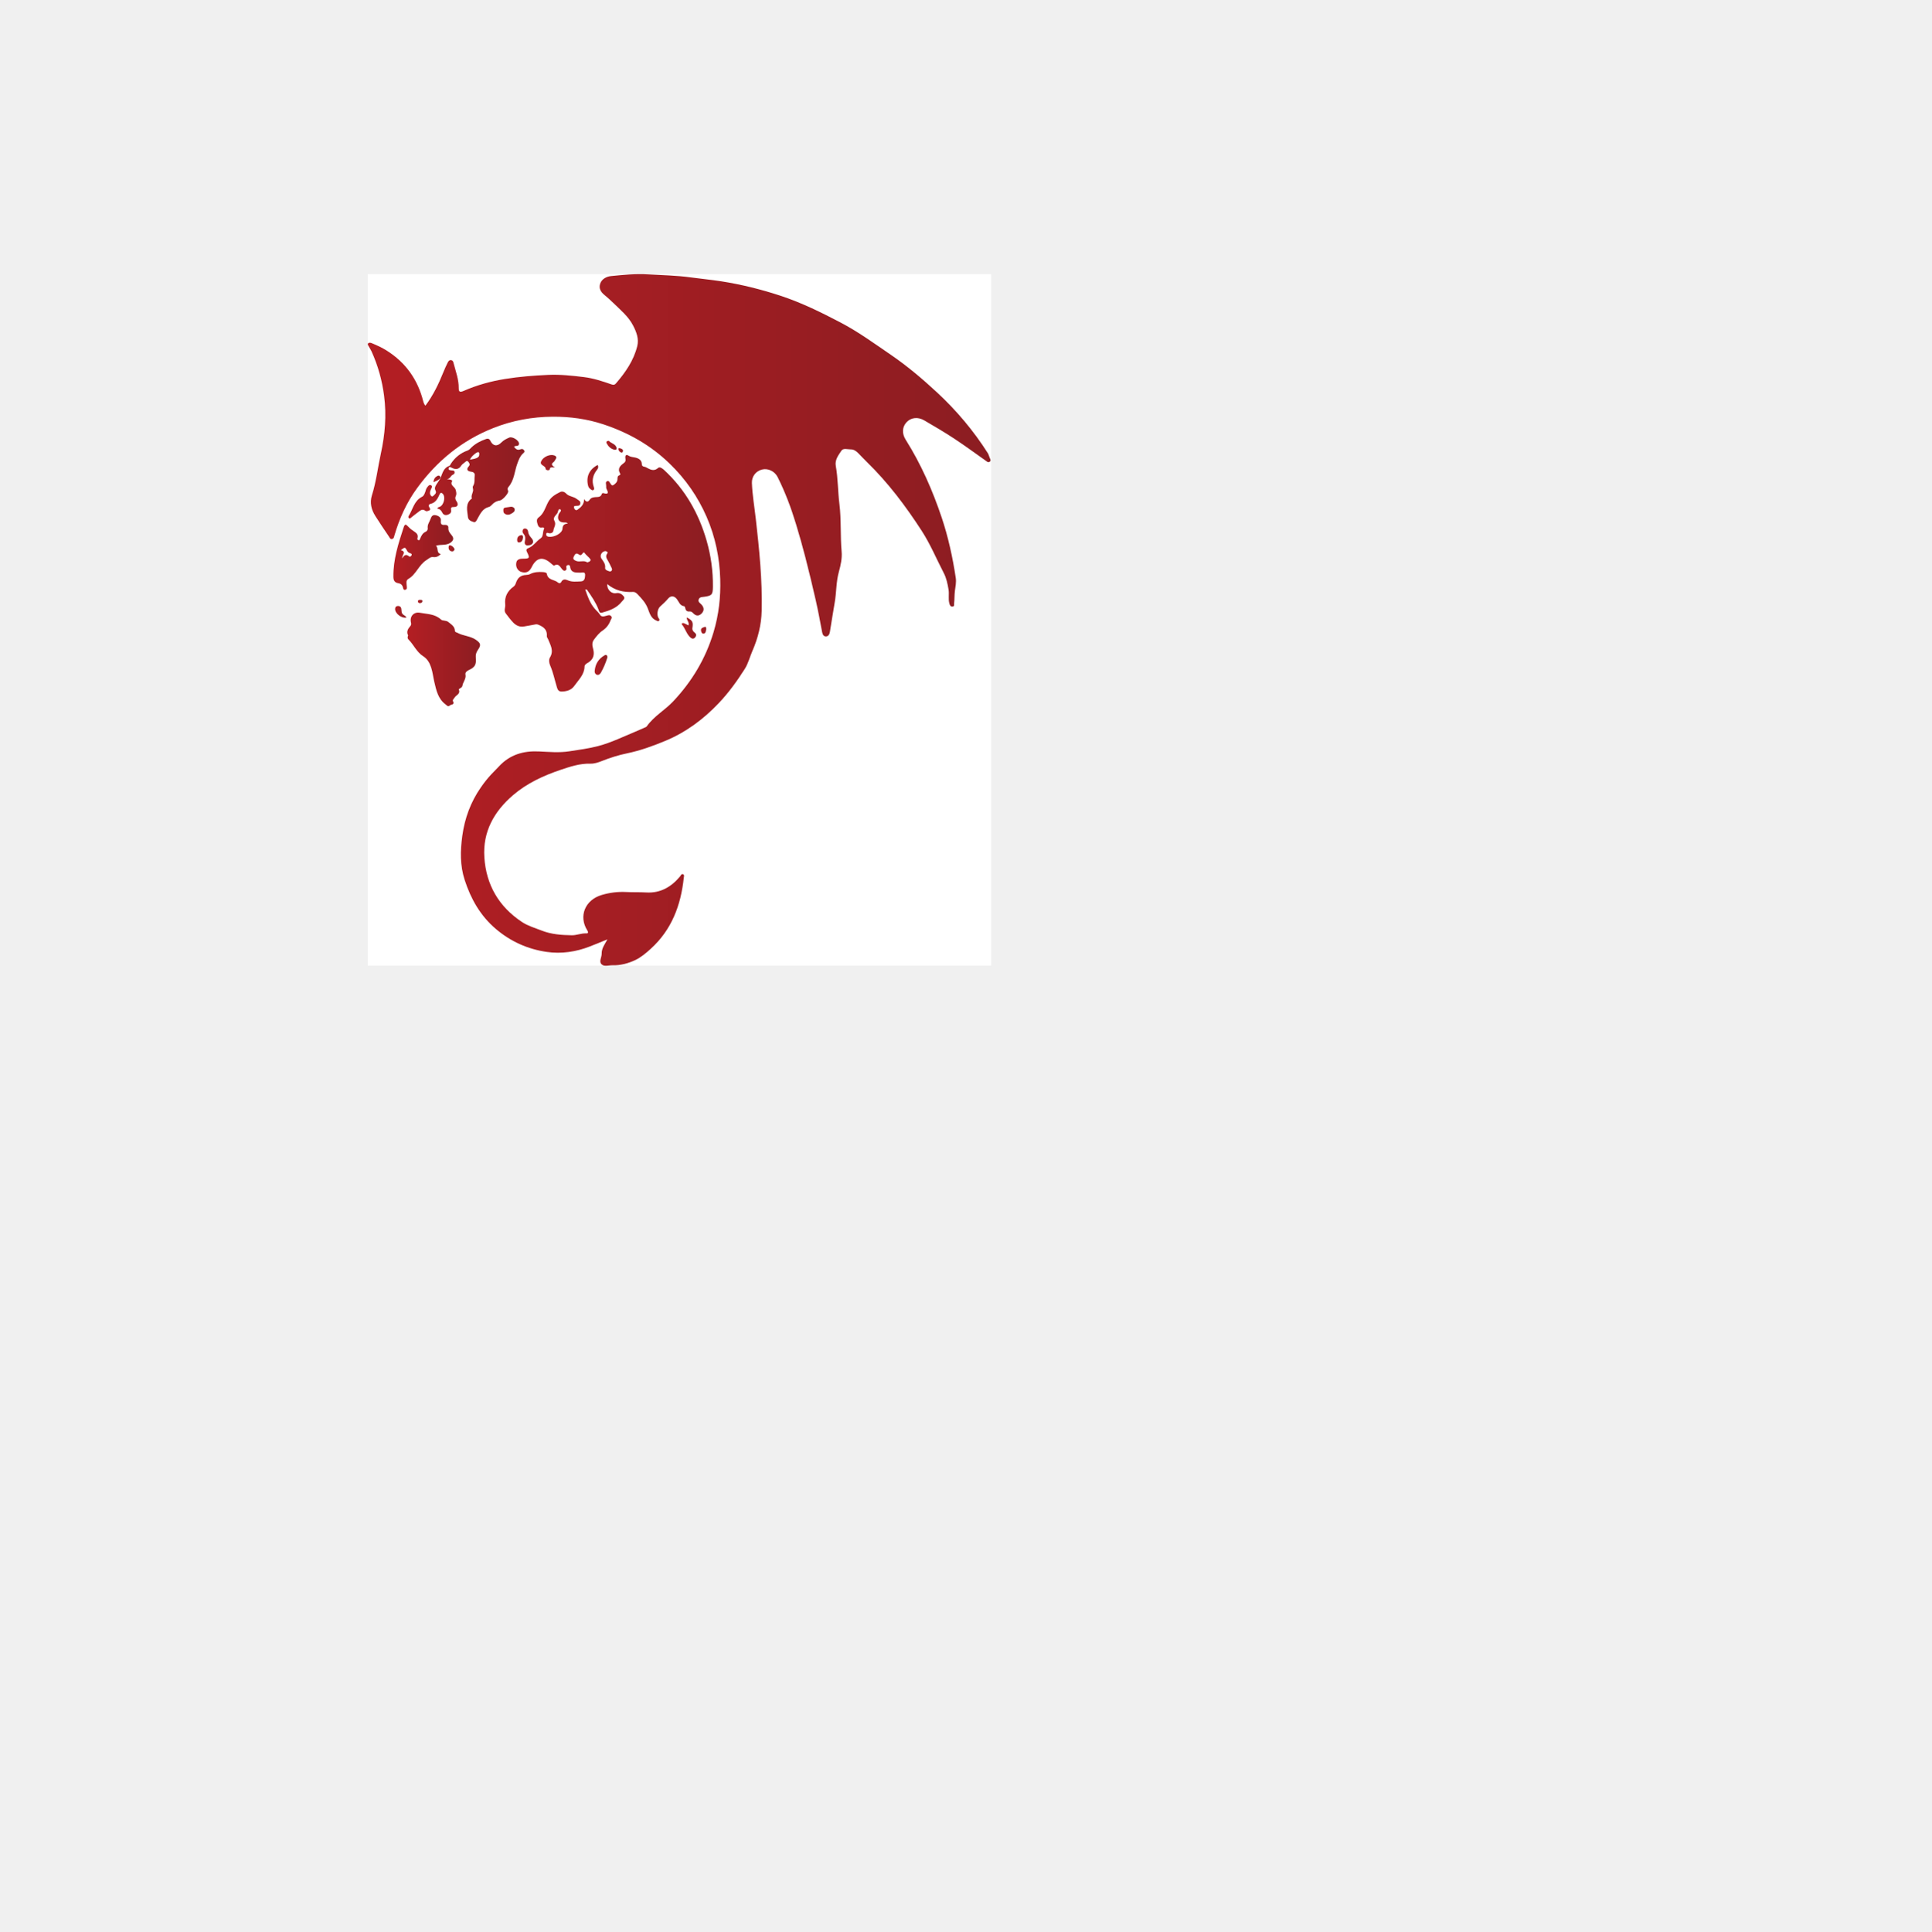
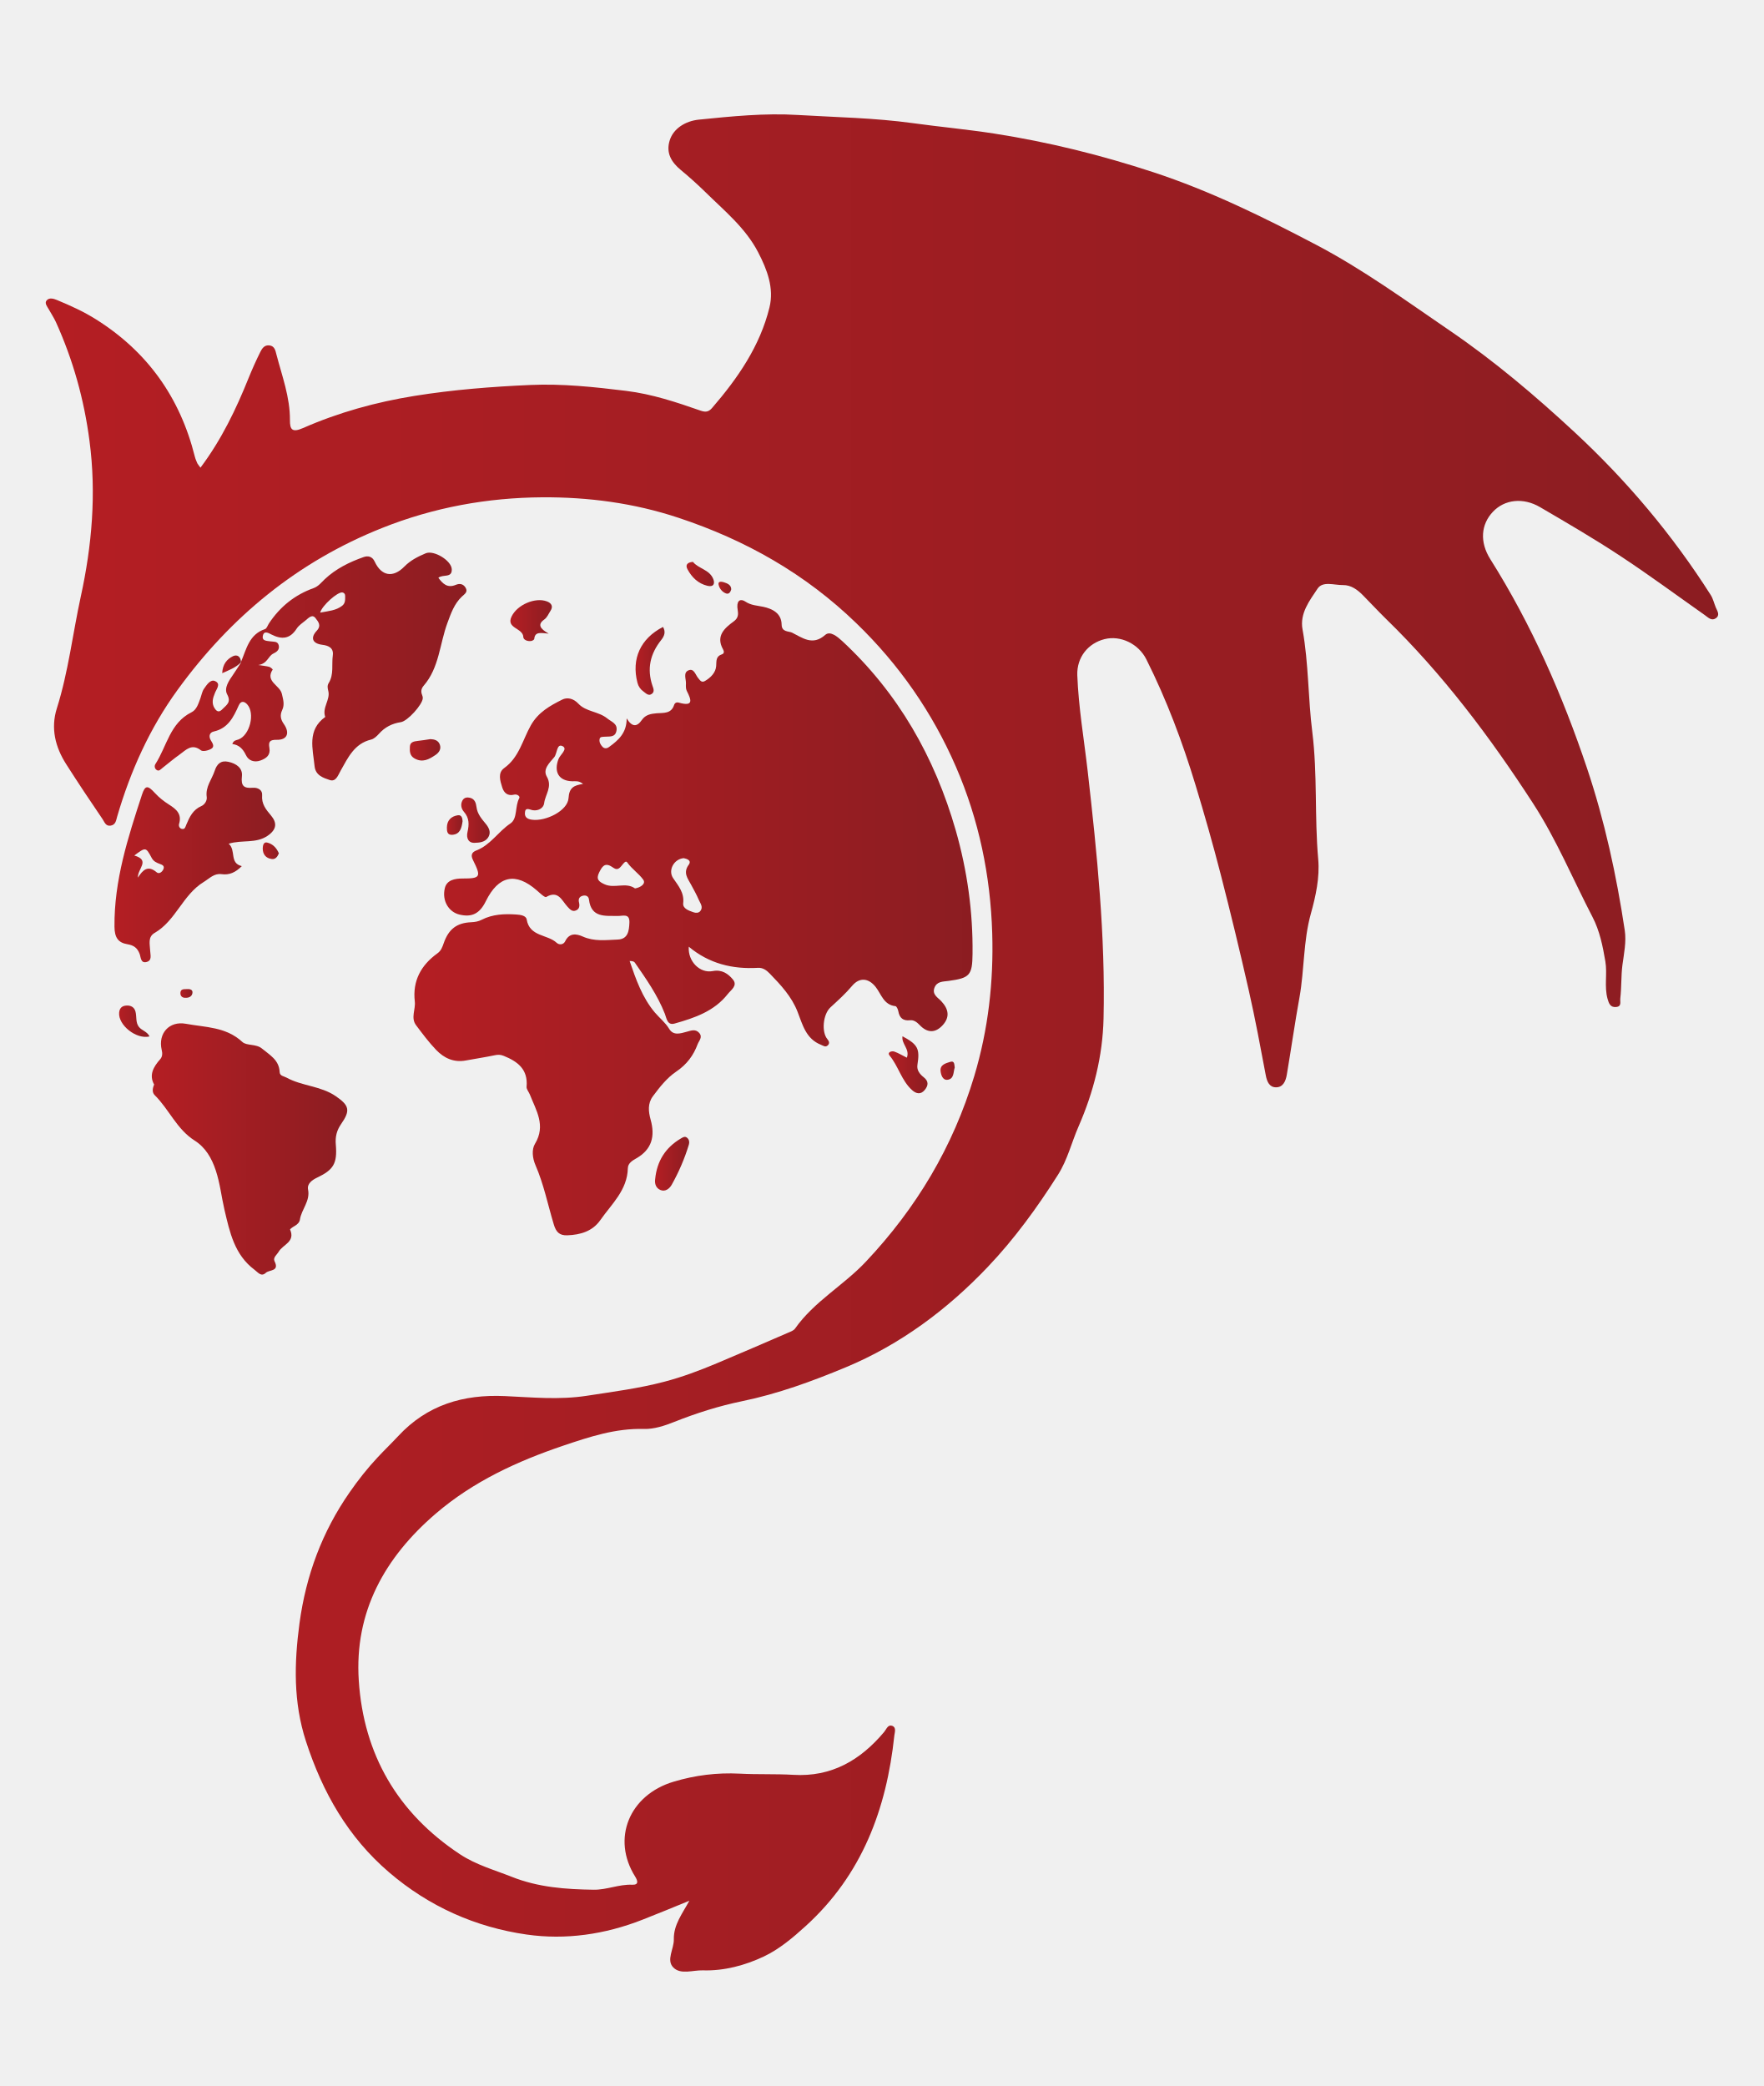
- <svg xmlns="http://www.w3.org/2000/svg" xmlns:xlink="http://www.w3.org/1999/xlink" width="1133.86" height="1133.86" viewBox="0 0 1133.86 1133.86" fill="none">
+ <svg xmlns="http://www.w3.org/2000/svg" xmlns:xlink="http://www.w3.org/1999/xlink" width="385.648" height="456.084" viewBox="0 0 385.648 456.084" fill="none">
  <rect x="0" y="0" width="0" height="0" fill="rgba(249, 249, 249, 1)" />
  <g opacity="1" transform="translate(0 0)  rotate(0)">
    <mask id="bg-mask-0" fill="white">
      <use transform="translate(0 0)  rotate(NaN)" xlink:href="#path_0" />
    </mask>
    <g mask="url(#bg-mask-0)">
-       <path id="路径 1" fill-rule="evenodd" style="fill:#FFFFFF" opacity="1" d="M215.93 566.93L581.93 566.93L581.93 160.93L215.93 160.93L215.93 566.93Z" />
-       <g opacity="1" transform="translate(215.93 160.93)  rotate(0)">
+       <g opacity="1" transform="translate(10 25)  rotate(0)">
        <path id="路径 2" fill-rule="evenodd" fill="url(#linear_0)" opacity="1" d="M33.15 76.32C32.94 75.83 32.72 75.33 32.59 74.81C29.37 61.92 22.23 51.88 10.98 44.82C8.27 43.11 5.38 41.81 2.44 40.59C1.72 40.29 0.76 40.01 0.19 40.69C-0.32 41.3 0.32 42.01 0.66 42.62C1.17 43.55 1.78 44.45 2.22 45.41C5.97 53.7 8.38 62.29 9.57 71.42C11.09 82.97 10.09 94.33 7.66 105.44C5.89 113.57 4.95 121.89 2.43 129.87C1.05 134.23 2.08 138.33 4.47 142.08C7.06 146.14 9.72 150.14 12.43 154.11C12.83 154.68 13.09 155.68 14.16 155.52C15.31 155.35 15.37 154.38 15.62 153.53C18.52 143.58 22.76 134.18 28.82 125.84C40.4 109.89 55.07 97.79 73.56 90.43C84.87 85.92 96.59 83.81 108.54 83.73C118.58 83.67 128.59 84.97 138.34 88.21C153.03 93.08 166.07 100.46 177.24 111.28C186.58 120.32 193.85 130.77 199.01 142.68C204.02 154.25 206.55 166.43 206.93 179.05C207.25 189.66 206.07 200.04 203.01 210.26C198.36 225.76 190.34 239.15 179.29 250.87C174.42 256.05 168 259.55 163.83 265.47C163.51 265.93 162.83 266.16 162.27 266.4C157.09 268.64 151.9 270.9 146.69 273.08C142.96 274.65 139.17 276.07 135.25 277.1C129.67 278.57 123.99 279.29 118.31 280.17C112.24 281.11 106.33 280.51 100.37 280.24C91.27 279.83 83.37 282.17 77.03 289.02C75.58 290.58 74.03 292.06 72.58 293.62C70.33 296.02 68.3 298.6 66.42 301.31C60.42 309.94 56.9 319.45 55.48 329.9C54.31 338.65 54.11 347.15 56.89 355.71C60.52 366.89 66.08 376.67 75.06 384.36C83.78 391.84 93.96 396.37 105.15 397.97C113.68 399.19 122.25 397.94 130.4 394.75C133.85 393.41 137.28 391.98 140.71 390.58C139.2 393.37 137.25 395.83 137.32 399.01C137.37 401.12 135.6 403.54 137.21 405.17C138.81 406.8 141.47 405.74 143.65 405.8C148.32 405.95 152.91 404.7 157 402.77C160.31 401.21 163.31 398.7 166.14 396.12C178.45 384.94 183.82 370.57 185.53 354.45C185.62 353.72 186.01 352.66 185.04 352.33C184.11 352.02 183.81 353.07 183.3 353.68C178.11 359.86 171.78 363.56 163.43 363.05C159.53 362.82 155.6 363 151.7 362.79C146.78 362.54 142 363.13 137.27 364.55C127.59 367.44 123.65 376.99 128.86 385.29C129.42 386.18 129.71 387.14 128.23 387.08C125.34 386.95 122.68 388.21 119.8 388.17C113.67 388.08 107.72 387.67 101.86 385.34C98.02 383.82 94.06 382.73 90.54 380.4C76.94 371.4 69.5 358.6 68.44 342.44C67.45 327.41 74.12 315.51 85.27 305.94C93.47 298.9 103.1 294.48 113.18 291.07C118.85 289.16 124.58 287.25 130.78 287.43C132.99 287.49 135.33 286.72 137.43 285.88C142.26 283.96 147.22 282.39 152.24 281.36C160.09 279.74 167.55 277.01 174.88 273.96C186.83 268.98 197.1 261.33 205.98 251.98C211.79 245.87 216.77 239.02 221.31 231.85C223.41 228.53 224.27 224.8 225.8 221.3C229.09 213.77 231.08 205.91 231.27 197.69C231.69 179.6 229.85 161.63 227.81 143.68C227.01 136.67 225.8 129.7 225.53 122.64C225.39 118.72 227.89 115.64 231.49 114.74C234.99 113.86 238.92 115.76 240.62 119.15C245.06 128 248.53 137.25 251.4 146.71C253.36 153.17 255.21 159.67 256.89 166.2C259.06 174.63 261.11 183.1 263.03 191.58C264.43 197.74 265.58 203.97 266.75 210.17C267.02 211.56 267.56 212.71 268.95 212.73C270.55 212.75 271.11 211.32 271.34 209.95C272.29 204.31 273.1 198.65 274.11 193.03C275.2 186.97 274.92 180.76 276.6 174.74C277.67 170.9 278.56 166.82 278.2 162.85C277.38 153.59 278.06 144.3 276.91 135.06C275.97 127.62 276.12 120.07 274.78 112.66C274.13 109.06 276.32 106.33 278.06 103.7C279.19 101.99 281.7 102.95 283.6 102.92C285.38 102.89 286.77 103.93 287.98 105.15C289.67 106.86 291.3 108.63 293.02 110.31C305.45 122.41 315.78 136.15 325.2 150.69C330.31 158.58 333.87 167.21 338.17 175.49C339.74 178.51 340.41 181.84 340.98 185.2C341.44 187.92 340.71 190.68 341.46 193.38C341.75 194.41 342.08 195.3 343.35 195.17C344.61 195.05 344.16 194 344.25 193.28C344.53 190.87 344.4 188.44 344.71 186C345.04 183.53 345.6 180.93 345.22 178.4C343.41 166.38 340.83 154.48 336.98 142.99C331.62 127.02 324.85 111.58 315.83 97.26C313.46 93.5 313.78 89.66 316.4 86.89C318.93 84.21 322.97 83.7 326.7 85.88C332.6 89.33 338.51 92.77 344.21 96.53C350.5 100.67 356.58 105.16 362.74 109.5C363.46 110.01 364.19 110.81 365.11 110.19C366.12 109.5 365.46 108.61 365.12 107.8C364.75 106.91 364.53 105.9 364.02 105.1C355.65 91.93 345.65 80.07 334.28 69.52C325.69 61.55 316.73 53.95 307 47.31C297.42 40.77 288.04 33.92 277.73 28.51C266.19 22.45 254.56 16.73 242.14 12.65C230.76 8.91 219.21 6.05 207.41 4.21C201.48 3.29 195.47 2.74 189.54 1.92C181.2 0.77 172.82 0.64 164.46 0.14C157.23 -0.31 149.99 0.43 142.77 1.16C139.87 1.46 137.24 3.09 136.43 5.66C135.55 8.41 136.76 10.44 138.85 12.17C140.7 13.7 142.49 15.31 144.21 16.99C148.37 21.09 152.99 24.82 155.76 30.17C157.72 33.95 159.27 38 158.23 42.22C156.15 50.69 151.3 57.69 145.69 64.19C145.06 64.91 144.45 65.23 143.22 64.8C137.89 62.94 132.58 61.16 126.88 60.46C119.91 59.6 112.92 58.86 105.97 59.17C97.5 59.54 89.03 60.21 80.62 61.56C72.18 62.92 64.04 65.17 56.25 68.59C53.89 69.62 53.37 68.95 53.39 66.84C53.42 61.84 51.66 57.21 50.43 52.48C50.22 51.68 50.06 50.66 48.91 50.52C47.79 50.38 47.28 51.22 46.9 51.98C45.99 53.81 45.15 55.68 44.38 57.58C41.62 64.45 38.45 71.09 33.83 77.25C33.45 76.72 33.26 76.53 33.15 76.32Z" />
        <path id="路径 3" fill-rule="evenodd" fill="url(#linear_1)" opacity="1" d="M127.008,132.067c1.17,1.92 2.24,1.92 3.33,0.34c0.8,-1.15 1.96,-1.35 3.25,-1.46c1.44,-0.11 3.15,0.15 3.78,-1.78c0.16,-0.5 0.56,-0.69 1.05,-0.54c3.31,0.93 2.72,-0.63 1.72,-2.6c-0.22,-0.45 -0.19,-1.07 -0.17,-1.59c0.04,-1.02 -0.66,-2.4 0.6,-2.89c1.17,-0.46 1.47,0.99 2.07,1.7c0.4,0.47 0.72,1.1 1.5,0.64c1.28,-0.75 2.34,-1.85 2.44,-3.27c0.07,-1.16 -0.08,-2.1 1.24,-2.55c0.57,-0.18 0.49,-0.69 0.26,-1.1c-1.68,-2.98 0.45,-4.71 2.33,-6.1c1.4,-1.02 0.85,-2.11 0.8,-3.13c-0.07,-1.65 0.86,-1.81 1.76,-1.2c1.26,0.84 2.57,0.85 3.93,1.14c1.92,0.42 3.96,1.37 3.99,3.9c0.02,1.65 1.56,1.4 2.27,1.74c2.24,1.1 4.49,2.96 7.26,0.5c1.09,-0.96 2.67,0.39 3.71,1.34c12.26,11.37 20.22,25.36 24.83,41.4c2.52,8.83 3.77,17.8 3.67,26.98c-0.05,4.68 -0.59,5.31 -5.25,5.93c-1.24,0.17 -2.57,0.07 -3.1,1.56c-0.5,1.45 0.79,2.09 1.51,2.87c1.6,1.7 1.93,3.45 0.34,5.22c-1.6,1.77 -3.36,1.79 -5.06,0c-0.56,-0.59 -1.25,-1.14 -2.08,-1.05c-1.55,0.17 -2.32,-0.48 -2.59,-1.98c-0.07,-0.41 -0.38,-1.09 -0.63,-1.1c-2.59,-0.28 -3.08,-2.63 -4.34,-4.22c-1.56,-1.95 -3.52,-2.13 -5.13,-0.22c-1.45,1.72 -3.1,3.2 -4.73,4.7c-1.66,1.53 -1.99,5.42 -0.67,6.96c0.39,0.46 0.55,0.97 0.02,1.4c-0.49,0.4 -0.91,0.03 -1.42,-0.17c-3.3,-1.3 -4.02,-4.38 -5.13,-7.23c-1.29,-3.32 -3.67,-5.86 -6.09,-8.36c-0.68,-0.7 -1.48,-1.3 -2.56,-1.24c-5.57,0.33 -10.68,-0.91 -15.13,-4.62c-0.23,3.19 2.42,5.88 5.24,5.33c1.99,-0.39 3.36,0.57 4.41,1.84c1.1,1.34 -0.42,2.28 -1.13,3.18c-2.95,3.77 -7.25,5.22 -11.61,6.45c-1.61,0.46 -1.74,-1.09 -2.14,-2.13c-1.6,-4.09 -4.1,-7.64 -6.57,-11.2c-0.18,-0.25 -0.56,-0.35 -1.13,-0.34c1.37,4 2.75,7.97 5.5,11.24c1.03,1.22 2.29,2.18 3.15,3.6c0.92,1.53 2.46,1 3.85,0.62c0.93,-0.25 1.9,-0.66 2.71,0.26c0.82,0.93 -0.06,1.72 -0.34,2.46c-0.91,2.47 -2.39,4.45 -4.66,5.98c-2.05,1.38 -3.62,3.39 -5.12,5.4c-1.19,1.6 -0.98,3.38 -0.5,5.13c1.01,3.62 0.28,6.51 -3.14,8.46c-0.81,0.47 -1.81,1.03 -1.84,2.14c-0.11,4.82 -3.56,7.84 -6.02,11.36c-1.71,2.44 -4.34,3.22 -7.22,3.32c-1.7,0.06 -2.45,-0.69 -2.95,-2.37c-1.31,-4.33 -2.19,-8.79 -4,-12.95c-0.68,-1.57 -0.87,-3.45 -0.11,-4.69c2.43,-4.02 0.23,-7.3 -1.13,-10.78c-0.23,-0.57 -0.76,-1.15 -0.71,-1.69c0.34,-3.8 -1.93,-5.51 -4.99,-6.75c-0.73,-0.3 -1.3,-0.28 -2.02,-0.13c-2.09,0.44 -4.19,0.75 -6.29,1.14c-2.62,0.49 -4.77,-0.53 -6.49,-2.33c-1.59,-1.66 -2.98,-3.53 -4.37,-5.38c-1.22,-1.62 -0.07,-3.46 -0.28,-5.2c-0.53,-4.52 1.38,-7.95 4.95,-10.52c0.81,-0.58 1.07,-1.36 1.37,-2.21c1.08,-3.1 2.85,-4.45 6.01,-4.59c0.81,-0.04 1.55,-0.15 2.3,-0.54c2.37,-1.22 4.95,-1.32 7.54,-1.15c0.88,0.06 2.14,0.21 2.29,1.08c0.64,3.81 4.53,3.22 6.56,5.11c0.55,0.51 1.48,0.44 1.85,-0.33c0.92,-1.89 2.45,-1.67 3.86,-1.04c2.5,1.12 5.07,0.76 7.62,0.66c2.29,-0.08 2.49,-1.94 2.57,-3.68c0.09,-2.14 -1.41,-1.45 -2.6,-1.48c-2.69,-0.06 -5.76,0.45 -6.24,-3.59c-0.08,-0.74 -0.68,-1.02 -1.4,-0.82c-0.76,0.21 -0.95,0.76 -0.78,1.45c0.19,0.79 0.08,1.49 -0.73,1.78c-0.82,0.3 -1.31,-0.35 -1.8,-0.86c-1.24,-1.35 -1.99,-3.64 -4.64,-2.11c-0.31,0.18 -1.4,-0.87 -2.05,-1.44c-4.64,-4.04 -8.38,-3.25 -11.15,2.36c-1.33,2.71 -3.03,3.57 -5.75,2.93c-2.34,-0.55 -3.89,-3 -3.21,-5.8c0.43,-1.75 2.14,-2.09 3.88,-2.09c3.93,0.01 4.11,-0.35 2.27,-4.04c-0.5,-1 -0.33,-1.69 0.75,-2.1c3.08,-1.18 4.77,-4.12 7.43,-5.89c1.61,-1.06 0.95,-3.75 1.94,-5.54c0.23,-0.4 -0.45,-0.92 -1.09,-0.77c-1.42,0.36 -2.25,-0.34 -2.64,-1.59c-0.45,-1.46 -1.02,-3.18 0.45,-4.23c3.25,-2.33 4.02,-6.16 5.81,-9.33c1.64,-2.89 4.19,-4.28 6.83,-5.61c1.07,-0.55 2.43,-0.34 3.58,0.89c1.64,1.76 4.38,1.66 6.28,3.2c0.94,0.77 2.36,1.14 2.02,2.76c-0.31,1.47 -1.58,1.15 -2.6,1.25c-0.42,0.05 -0.98,-0.05 -1.08,0.52c-0.12,0.65 0.21,1.24 0.64,1.69c0.42,0.44 0.98,0.39 1.45,0.02c2.02,-1.46 3.85,-3.07 3.83,-6.24zM115.148,145.817c-2.96,-0.06 -4.13,-2.02 -3.04,-4.87c0.37,-0.96 2.11,-2.2 0.88,-2.81c-1.3,-0.63 -1.14,1.59 -1.82,2.42c-1.01,1.21 -2.55,2.61 -1.63,4.22c1.3,2.25 -0.35,3.93 -0.57,5.85c-0.12,1 -1.22,1.72 -2.48,1.52c-0.71,-0.11 -1.7,-0.81 -1.73,0.67c-0.01,0.97 0.66,1.29 1.58,1.41c2.99,0.39 7.77,-1.96 7.96,-4.72c0.15,-2.31 1.15,-2.79 3.18,-3.11c-0.96,-0.75 -1.67,-0.57 -2.33,-0.58zM130.628,167.327c-0.97,-1.35 -2.46,-2.3 -3.49,-3.76c-0.51,-0.71 -1.18,0.99 -1.92,1.35c-0.56,0.27 -1.01,-0.12 -1.46,-0.41c-1.56,-1.01 -2.14,0 -2.77,1.26c-0.73,1.48 -0.06,2.01 1.2,2.58c2.18,0.99 4.62,-0.55 6.65,0.9c1.23,-0.21 2.43,-1.03 1.79,-1.92zM137.168,166.997c1.14,1.69 2.46,3.15 2.2,5.49c-0.13,1.16 1.23,1.62 2.24,1.97c0.5,0.18 1.12,0.19 1.49,-0.25c0.72,-0.88 0.01,-1.7 -0.32,-2.46c-0.48,-1.14 -1.1,-2.23 -1.69,-3.33c-0.74,-1.38 -1.8,-2.59 -0.51,-4.35c0.68,-0.95 -0.38,-1.29 -1.09,-1.44c-2.15,0.18 -3.49,2.66 -2.32,4.37z" />
        <path id="路径 4" fill-rule="evenodd" fill="url(#linear_2)" opacity="1" d="M42.68,119.741c1.2,-2.8 1.77,-6.04 5.25,-7.19c0.4,-0.13 0.59,-0.83 0.88,-1.26c2.41,-3.63 5.64,-6.24 9.74,-7.7c1.07,-0.39 1.7,-1.24 2.47,-1.97c2.43,-2.28 5.37,-3.73 8.47,-4.82c0.93,-0.33 1.89,-0.18 2.43,0.99c1.47,3.17 4,3.62 6.48,1.09c1.35,-1.38 2.98,-2.19 4.68,-2.91c1.76,-0.74 5.59,1.56 5.69,3.47c0.09,2.01 -1.9,1.06 -2.93,1.88c0.98,1.35 2.01,2.32 3.84,1.54c0.86,-0.35 1.6,-0.18 2.09,0.6c0.62,0.98 -0.22,1.43 -0.79,1.98c-1.67,1.58 -2.39,3.67 -3.16,5.76c-1.7,4.58 -1.78,9.79 -5.19,13.72c-0.51,0.59 -0.66,1.23 -0.36,1.98c0.1,0.25 0.18,0.53 0.16,0.78c-0.08,1.38 -3.3,4.98 -4.79,5.21c-1.93,0.29 -3.51,1.1 -4.81,2.57c-0.47,0.51 -1.07,1.09 -1.7,1.24c-3.66,0.88 -5.04,3.95 -6.65,6.79c-0.57,1.01 -1.03,2.5 -2.37,2.06c-1.39,-0.46 -3.13,-1.01 -3.33,-3.01c-0.39,-3.85 -1.68,-7.9 2.33,-10.79c-0.74,-2.02 1.14,-3.74 0.67,-5.66c-0.17,-0.67 -0.26,-1.2 0.09,-1.76c1.16,-1.88 0.61,-4.02 0.89,-6.02c0.23,-1.63 -0.9,-2.16 -2.28,-2.33c-2.24,-0.28 -2.63,-1.57 -1.24,-3.06c1.13,-1.21 0.26,-2.06 -0.22,-2.72c-0.74,-1.04 -1.55,-0.09 -2.22,0.45c-0.69,0.57 -1.49,1.08 -1.95,1.81c-1.46,2.27 -3.26,2.4 -5.48,1.28c-0.61,-0.31 -1.67,-0.99 -1.91,0.31c-0.21,1.14 0.93,1.05 1.69,1.18c0.67,0.11 1.53,-0.08 1.78,0.82c0.27,1 -0.46,1.51 -1.18,1.85c-1.15,0.56 -1.27,2.22 -3.29,2.5c1.18,0.19 1.8,0.23 2.41,0.4c0.3,0.09 0.77,0.55 0.76,0.57c-1.74,2.64 1.56,3.43 1.99,5.32c0.29,1.27 0.65,2.35 0.07,3.57c-0.5,1.07 -0.37,1.99 0.34,3c1.39,1.96 0.8,3.53 -1.48,3.49c-1.62,-0.03 -1.88,0.45 -1.65,1.78c0.28,1.58 -0.68,2.28 -1.94,2.74c-1.38,0.5 -2.63,0.03 -3.19,-1.17c-0.65,-1.36 -1.5,-2.24 -2.98,-2.43c0.3,-0.86 0.9,-0.82 1.37,-1c2.46,-0.95 3.66,-5.71 1.88,-7.67c-0.59,-0.65 -1.35,-0.88 -1.85,0.24c-1.14,2.55 -2.33,5.01 -5.47,5.7c-0.85,0.19 -1.18,0.99 -0.63,1.92c0.35,0.59 0.93,1.38 0.09,1.86c-0.63,0.37 -1.82,0.67 -2.25,0.33c-2,-1.57 -3.26,-0.08 -4.63,0.9c-1.31,0.93 -2.53,1.97 -3.79,2.96c-0.4,0.31 -0.78,0.85 -1.35,0.37c-0.37,-0.32 -0.43,-0.84 -0.18,-1.23c2.49,-3.87 3.18,-9 7.91,-11.33c1.14,-0.57 1.51,-1.95 1.95,-3.12c0.24,-0.66 0.35,-1.42 0.74,-1.98c0.6,-0.86 1.42,-2.16 2.43,-1.71c1.41,0.62 0.23,1.81 -0.07,2.74c-0.03,0.09 -0.07,0.17 -0.09,0.25c-0.48,1.15 -0.54,2.28 0.31,3.28c0.63,0.74 1.21,0.14 1.58,-0.24c0.81,-0.83 1.85,-1.4 0.93,-3.11c-0.75,-1.39 0.38,-3.01 1.3,-4.33c0.6,-0.87 1.16,-1.78 1.75,-2.67c-0.03,-0.01 -0.04,-0.09 -0.04,-0.09zM64.8,107.451c0.76,-0.59 0.65,-1.4 0.66,-2.18c0,-0.38 -0.21,-0.68 -0.62,-0.74c-1.02,-0.15 -4.44,2.86 -4.84,4.41c1.86,-0.35 3.45,-0.45 4.8,-1.49z" />
        <path id="路径 5" fill-rule="evenodd" fill="url(#linear_3)" opacity="1" d="M23.79 214.409C26.95 217.509 28.63 221.899 32.55 224.369C34.91 225.869 36.27 228.169 37.18 230.919C38.11 233.719 38.41 236.639 39.07 239.479C40.24 244.449 41.26 249.339 45.64 252.619C46.4 253.179 47.09 254.249 48.12 253.289C48.87 252.579 51.15 253.029 50.03 250.769C49.62 249.949 50.57 249.309 50.94 248.659C51.84 247.099 54.62 246.539 53.42 243.829C53.38 243.729 54.03 243.259 54.41 243.059C54.99 242.729 55.48 242.259 55.57 241.659C55.91 239.389 57.86 237.629 57.35 235.069C57.1 233.819 58.23 232.999 59.32 232.479C62.9 230.779 63.77 229.409 63.42 225.269C63.27 223.549 63.61 222.159 64.58 220.759C66.66 217.769 66.36 216.699 63.41 214.669C60.14 212.419 56.04 212.479 52.64 210.609C52.02 210.269 51.18 210.269 51.14 209.379C51.02 206.759 48.99 205.679 47.29 204.269C45.98 203.169 43.94 203.699 42.98 202.809C39.41 199.489 34.89 199.629 30.63 198.839C26.99 198.169 24.51 200.969 25.35 204.539C25.54 205.299 25.52 206.019 25.04 206.569C23.54 208.259 22.53 210.029 23.7 212.129C23.3 213.059 23.26 213.839 23.79 214.409Z" />
        <path id="路径 6" fill-rule="evenodd" fill="url(#linear_4)" opacity="1" d="M39.998,159.468c1.67,1.45 0.1,4.25 2.87,4.9c-1.39,1.39 -2.71,1.99 -4.42,1.76c-1.63,-0.23 -2.64,0.93 -3.93,1.72c-4.56,2.79 -6.08,8.44 -10.69,11.11c-1.57,0.9 -1.05,2.48 -1,3.87c0.03,0.93 0.49,2.18 -0.79,2.5c-1.3,0.34 -1.24,-1.05 -1.51,-1.77c-0.5,-1.31 -1.28,-1.88 -2.67,-2.11c-2.04,-0.34 -2.81,-1.47 -2.83,-3.84c-0.09,-10.09 2.94,-19.47 6.01,-28.85c0.7,-2.13 1.27,-2.09 2.86,-0.34c0.88,0.96 1.94,1.79 3.04,2.49c1.61,1.01 2.87,2.07 2.21,4.25c-0.12,0.4 0.08,0.95 0.59,1.07c0.74,0.17 0.8,-0.49 1.01,-0.96c0.7,-1.66 1.44,-3.23 3.26,-4.02c0.75,-0.32 1.3,-1.22 1.19,-1.98c-0.32,-2.25 1.13,-3.86 1.75,-5.77c0.47,-1.43 1.31,-2.3 2.97,-1.94c1.75,0.38 3.18,1.37 2.97,3.18c-0.24,2.16 0.47,2.65 2.39,2.5c1.03,-0.08 2.13,0.44 2.03,1.62c-0.16,1.93 0.83,3.12 1.94,4.44c1.37,1.64 1.25,3.06 -0.73,4.43c-2.57,1.76 -5.54,0.84 -8.52,1.74zM24.248,165.718c0.51,0.44 1.18,-0.02 1.47,-0.66c0.31,-0.71 -0.19,-0.96 -0.72,-1.15c-0.75,-0.27 -1.42,-0.55 -1.85,-1.36c-1.26,-2.37 -1.3,-2.35 -3.79,-0.5c3.61,1.05 0.67,2.9 0.8,4.83c1.09,-1.73 2.21,-2.76 4.09,-1.16z" />
        <path id="路径 7" fill-rule="evenodd" fill="url(#linear_5)" opacity="1" d="M108.944 110.487C109.664 109.977 109.914 109.217 110.344 108.567C110.994 107.587 110.584 106.867 109.564 106.487C107.034 105.537 103.124 107.197 101.864 109.757C100.534 112.437 104.364 112.257 104.414 114.297C104.434 114.907 105.394 115.297 106.184 115.137C106.424 115.087 106.784 114.867 106.804 114.697C106.954 113.047 108.214 113.387 109.964 113.537C108.004 112.457 107.524 111.507 108.944 110.487Z" />
        <path id="路径 8" fill-rule="evenodd" fill="url(#linear_6)" opacity="1" d="M185.535 204.922C184.915 204.712 183.905 205.082 184.485 205.782C186.425 208.112 187.095 211.262 189.395 213.332C190.305 214.162 191.315 214.362 192.175 213.312C192.925 212.392 193.115 211.452 191.965 210.542C191.135 209.892 190.395 209.022 190.575 207.832C191.135 204.292 190.695 203.392 187.315 201.572C187.025 203.232 188.985 204.382 188.265 206.252C187.245 205.752 186.425 205.232 185.535 204.922Z" />
        <path id="路径 9" fill-rule="evenodd" fill="url(#linear_7)" opacity="1" d="M134.382 235.178C135.472 235.648 136.402 234.838 136.842 234.058C138.402 231.278 139.672 228.348 140.602 225.278C140.762 224.768 140.702 224.198 140.262 223.798C139.762 223.348 139.332 223.638 138.842 223.928C135.482 225.918 133.632 228.858 133.242 232.768C133.092 233.798 133.392 234.758 134.382 235.178Z" />
        <path id="路径 10" fill-rule="evenodd" fill="url(#linear_8)" opacity="1" d="M129.362 124.263C129.562 125.063 130.022 125.733 130.692 126.203C131.242 126.593 131.802 127.273 132.552 126.673C133.162 126.193 132.842 125.503 132.652 124.943C131.392 121.243 132.162 117.943 134.542 114.953C135.262 114.053 135.592 113.163 134.952 112.073C130.042 114.603 128.012 119.023 129.362 124.263Z" />
        <path id="路径 11" fill-rule="evenodd" fill="url(#linear_9)" opacity="1" d="M96.874 157.828C97.334 156.838 96.854 155.928 96.204 155.128C95.304 154.028 94.364 152.978 94.174 151.448C94.064 150.558 93.794 149.678 92.754 149.428C92.104 149.268 91.474 149.368 91.114 149.998C90.614 150.888 90.854 151.838 91.434 152.498C92.624 153.868 92.584 155.268 92.204 156.938C91.904 158.238 92.404 159.468 94.034 159.258C95.344 159.238 96.374 158.878 96.874 157.828Z" />
        <path id="路径 12" fill-rule="evenodd" fill="url(#linear_10)" opacity="1" d="M81.333 136.992C80.503 137.092 79.663 137.222 79.613 138.252C79.563 139.212 79.553 140.202 80.603 140.812C82.383 141.832 83.823 141.012 85.233 140.052C86.003 139.522 86.523 138.742 86.143 137.762C85.783 136.802 84.873 136.642 84.093 136.602C83.083 136.752 82.213 136.902 81.333 136.992Z" />
        <path id="路径 13" fill-rule="evenodd" fill="url(#linear_11)" opacity="1" d="M20.367 199.52C19.607 198.55 19.917 197.27 19.617 196.16C19.337 195.13 18.507 194.78 17.557 194.86C16.667 194.93 16.127 195.43 16.047 196.41C15.817 199.11 19.767 202.3 22.687 201.61C22.207 200.53 20.987 200.32 20.367 199.52Z" />
        <path id="路径 14" fill-rule="evenodd" fill="url(#linear_12)" opacity="1" d="M140.303 99.461C141.263 101.241 142.633 102.591 144.663 103.081C146.023 103.411 146.343 102.601 145.943 101.601C145.123 99.521 142.683 99.341 141.503 97.851C140.243 97.941 139.803 98.531 140.303 99.461Z" />
        <path id="路径 15" fill-rule="evenodd" fill="url(#linear_13)" opacity="1" d="M90.074 153.251C88.674 153.471 87.724 154.341 87.704 155.921C87.694 156.771 87.784 157.601 88.904 157.521C90.584 157.381 90.914 156.091 91.134 154.551C91.104 153.991 90.984 153.101 90.074 153.251Z" />
        <path id="路径 16" fill-rule="evenodd" fill="url(#linear_14)" opacity="1" d="M48.411 159.217C47.641 159.017 47.451 159.867 47.441 160.467C47.431 161.777 48.111 162.647 49.421 162.817C50.211 162.927 50.661 162.327 50.971 161.577C50.481 160.417 49.641 159.507 48.411 159.217Z" />
        <path id="路径 17" fill-rule="evenodd" fill="url(#linear_15)" opacity="1" d="M197.744 207.166C196.774 207.476 195.504 207.776 195.634 209.156C195.714 209.986 196.084 211.186 197.124 211.086C198.624 210.926 198.404 209.396 198.734 208.396C198.624 207.746 198.714 206.866 197.744 207.166Z" />
        <path id="路径 18" fill-rule="evenodd" fill="url(#linear_16)" opacity="1" d="M40.92 118.476C39.61 119.116 38.67 120.226 38.58 122.186C40.24 121.446 41.61 120.916 42.69 119.816L42.68 119.746C42.64 118.556 41.86 118.026 40.92 118.476Z" />
        <path id="路径 19" fill-rule="evenodd" fill="url(#linear_17)" opacity="1" d="M148.22 102.292C147.73 102.142 146.96 102.062 147.1 102.792C147.26 103.602 147.82 104.392 148.68 104.732C149.25 104.962 149.67 104.632 149.87 103.832C149.86 102.902 149.06 102.552 148.22 102.292Z" />
        <path id="路径 20" fill-rule="evenodd" fill="url(#linear_18)" opacity="1" d="M32.084 191.979C32.105 191.329 31.445 191.219 30.884 191.259C30.294 191.289 29.515 191.149 29.445 192.039C29.395 192.749 29.814 193.199 30.595 193.159C31.415 193.179 32.054 192.789 32.084 191.979Z" />
      </g>
    </g>
  </g>
  <defs>
-     <rect id="path_0" x="0" y="0" width="1133.86" height="1133.86" />
+     <rect id="path_0" x="0" y="0" width="385.648" height="456.084" />
    <linearGradient id="linear_0" x1="0.002%" y1="49.999%" x2="100%" y2="49.999%" gradientUnits="objectBoundingBox">
      <stop offset="0" stop-color="#B41E23" stop-opacity="1" />
      <stop offset="0.963" stop-color="#8D1D22" stop-opacity="1" />
      <stop offset="1" stop-color="#8C1C21" stop-opacity="1" />
    </linearGradient>
    <linearGradient id="linear_1" x1="0.017%" y1="50.013%" x2="100.006%" y2="50.013%" gradientUnits="objectBoundingBox">
      <stop offset="0" stop-color="#B41E23" stop-opacity="1" />
      <stop offset="0.963" stop-color="#8D1D22" stop-opacity="1" />
      <stop offset="1" stop-color="#8C1C21" stop-opacity="1" />
    </linearGradient>
    <linearGradient id="linear_2" x1="0.01%" y1="50.003%" x2="100.027%" y2="50.003%" gradientUnits="objectBoundingBox">
      <stop offset="0" stop-color="#B41E23" stop-opacity="1" />
      <stop offset="0.963" stop-color="#8D1D22" stop-opacity="1" />
      <stop offset="1" stop-color="#8C1C21" stop-opacity="1" />
    </linearGradient>
    <linearGradient id="linear_3" x1="-0.013%" y1="49.968%" x2="100.004%" y2="49.968%" gradientUnits="objectBoundingBox">
      <stop offset="0" stop-color="#B41E23" stop-opacity="1" />
      <stop offset="0.963" stop-color="#8D1D22" stop-opacity="1" />
      <stop offset="1" stop-color="#8C1C21" stop-opacity="1" />
    </linearGradient>
    <linearGradient id="linear_4" x1="0.009%" y1="50.021%" x2="100.013%" y2="50.021%" gradientUnits="objectBoundingBox">
      <stop offset="0" stop-color="#B41E23" stop-opacity="1" />
      <stop offset="0.963" stop-color="#8D1D22" stop-opacity="1" />
      <stop offset="1" stop-color="#8C1C21" stop-opacity="1" />
    </linearGradient>
    <linearGradient id="linear_5" x1="0.159%" y1="50.073%" x2="100.196%" y2="50.073%" gradientUnits="objectBoundingBox">
      <stop offset="0" stop-color="#B41E23" stop-opacity="1" />
      <stop offset="0.963" stop-color="#8D1D22" stop-opacity="1" />
      <stop offset="1" stop-color="#8C1C21" stop-opacity="1" />
    </linearGradient>
    <linearGradient id="linear_6" x1="0%" y1="50.01%" x2="100.033%" y2="50.01%" gradientUnits="objectBoundingBox">
      <stop offset="0" stop-color="#B41E23" stop-opacity="1" />
      <stop offset="0.963" stop-color="#8D1D22" stop-opacity="1" />
      <stop offset="1" stop-color="#8C1C21" stop-opacity="1" />
    </linearGradient>
    <linearGradient id="linear_7" x1="0.024%" y1="50.061%" x2="100.013%" y2="50.061%" gradientUnits="objectBoundingBox">
      <stop offset="0" stop-color="#B41E23" stop-opacity="1" />
      <stop offset="0.963" stop-color="#8D1D22" stop-opacity="1" />
      <stop offset="1" stop-color="#8C1C21" stop-opacity="1" />
    </linearGradient>
    <linearGradient id="linear_8" x1="-0.083%" y1="50.039%" x2="100.006%" y2="50.039%" gradientUnits="objectBoundingBox">
      <stop offset="0" stop-color="#B41E23" stop-opacity="1" />
      <stop offset="0.963" stop-color="#8D1D22" stop-opacity="1" />
      <stop offset="1" stop-color="#8C1C21" stop-opacity="1" />
    </linearGradient>
    <linearGradient id="linear_9" x1="0.06%" y1="49.998%" x2="99.901%" y2="49.998%" gradientUnits="objectBoundingBox">
      <stop offset="0" stop-color="#B41E23" stop-opacity="1" />
      <stop offset="0.963" stop-color="#8D1D22" stop-opacity="1" />
      <stop offset="1" stop-color="#8C1C21" stop-opacity="1" />
    </linearGradient>
    <linearGradient id="linear_10" x1="0.025%" y1="49.951%" x2="99.974%" y2="49.951%" gradientUnits="objectBoundingBox">
      <stop offset="0" stop-color="#B41E23" stop-opacity="1" />
      <stop offset="0.963" stop-color="#8D1D22" stop-opacity="1" />
      <stop offset="1" stop-color="#8C1C21" stop-opacity="1" />
    </linearGradient>
    <linearGradient id="linear_11" x1="-0.052%" y1="50.024%" x2="99.955%" y2="50.024%" gradientUnits="objectBoundingBox">
      <stop offset="0" stop-color="#B41E23" stop-opacity="1" />
      <stop offset="0.963" stop-color="#8D1D22" stop-opacity="1" />
      <stop offset="1" stop-color="#8C1C21" stop-opacity="1" />
    </linearGradient>
    <linearGradient id="linear_12" x1="0.042%" y1="50.012%" x2="100.063%" y2="50.012%" gradientUnits="objectBoundingBox">
      <stop offset="0" stop-color="#B41E23" stop-opacity="1" />
      <stop offset="0.963" stop-color="#8D1D22" stop-opacity="1" />
      <stop offset="1" stop-color="#8C1C21" stop-opacity="1" />
    </linearGradient>
    <linearGradient id="linear_13" x1="0.158%" y1="50.038%" x2="100.114%" y2="50.038%" gradientUnits="objectBoundingBox">
      <stop offset="0" stop-color="#B41E23" stop-opacity="1" />
      <stop offset="0.963" stop-color="#8D1D22" stop-opacity="1" />
      <stop offset="1" stop-color="#8C1C21" stop-opacity="1" />
    </linearGradient>
    <linearGradient id="linear_14" x1="0.222%" y1="49.744%" x2="100.061%" y2="49.744%" gradientUnits="objectBoundingBox">
      <stop offset="0" stop-color="#B41E23" stop-opacity="1" />
      <stop offset="0.963" stop-color="#8D1D22" stop-opacity="1" />
      <stop offset="1" stop-color="#8C1C21" stop-opacity="1" />
    </linearGradient>
    <linearGradient id="linear_15" x1="0.321%" y1="50.095%" x2="100.138%" y2="50.095%" gradientUnits="objectBoundingBox">
      <stop offset="0" stop-color="#B41E23" stop-opacity="1" />
      <stop offset="0.963" stop-color="#8D1D22" stop-opacity="1" />
      <stop offset="1" stop-color="#8C1C21" stop-opacity="1" />
    </linearGradient>
    <linearGradient id="linear_16" x1="0.052%" y1="50.011%" x2="100.098%" y2="50.011%" gradientUnits="objectBoundingBox">
      <stop offset="0" stop-color="#B41E23" stop-opacity="1" />
      <stop offset="0.963" stop-color="#8D1D22" stop-opacity="1" />
      <stop offset="1" stop-color="#8C1C21" stop-opacity="1" />
    </linearGradient>
    <linearGradient id="linear_17" x1="-0.065%" y1="50.021%" x2="99.99%" y2="50.021%" gradientUnits="objectBoundingBox">
      <stop offset="0" stop-color="#B41E23" stop-opacity="1" />
      <stop offset="0.963" stop-color="#8D1D22" stop-opacity="1" />
      <stop offset="1" stop-color="#8C1C21" stop-opacity="1" />
    </linearGradient>
    <linearGradient id="linear_18" x1="-0.24%" y1="49.91%" x2="99.943%" y2="49.91%" gradientUnits="objectBoundingBox">
      <stop offset="0" stop-color="#B41E23" stop-opacity="1" />
      <stop offset="0.963" stop-color="#8D1D22" stop-opacity="1" />
      <stop offset="1" stop-color="#8C1C21" stop-opacity="1" />
    </linearGradient>
  </defs>
</svg>
